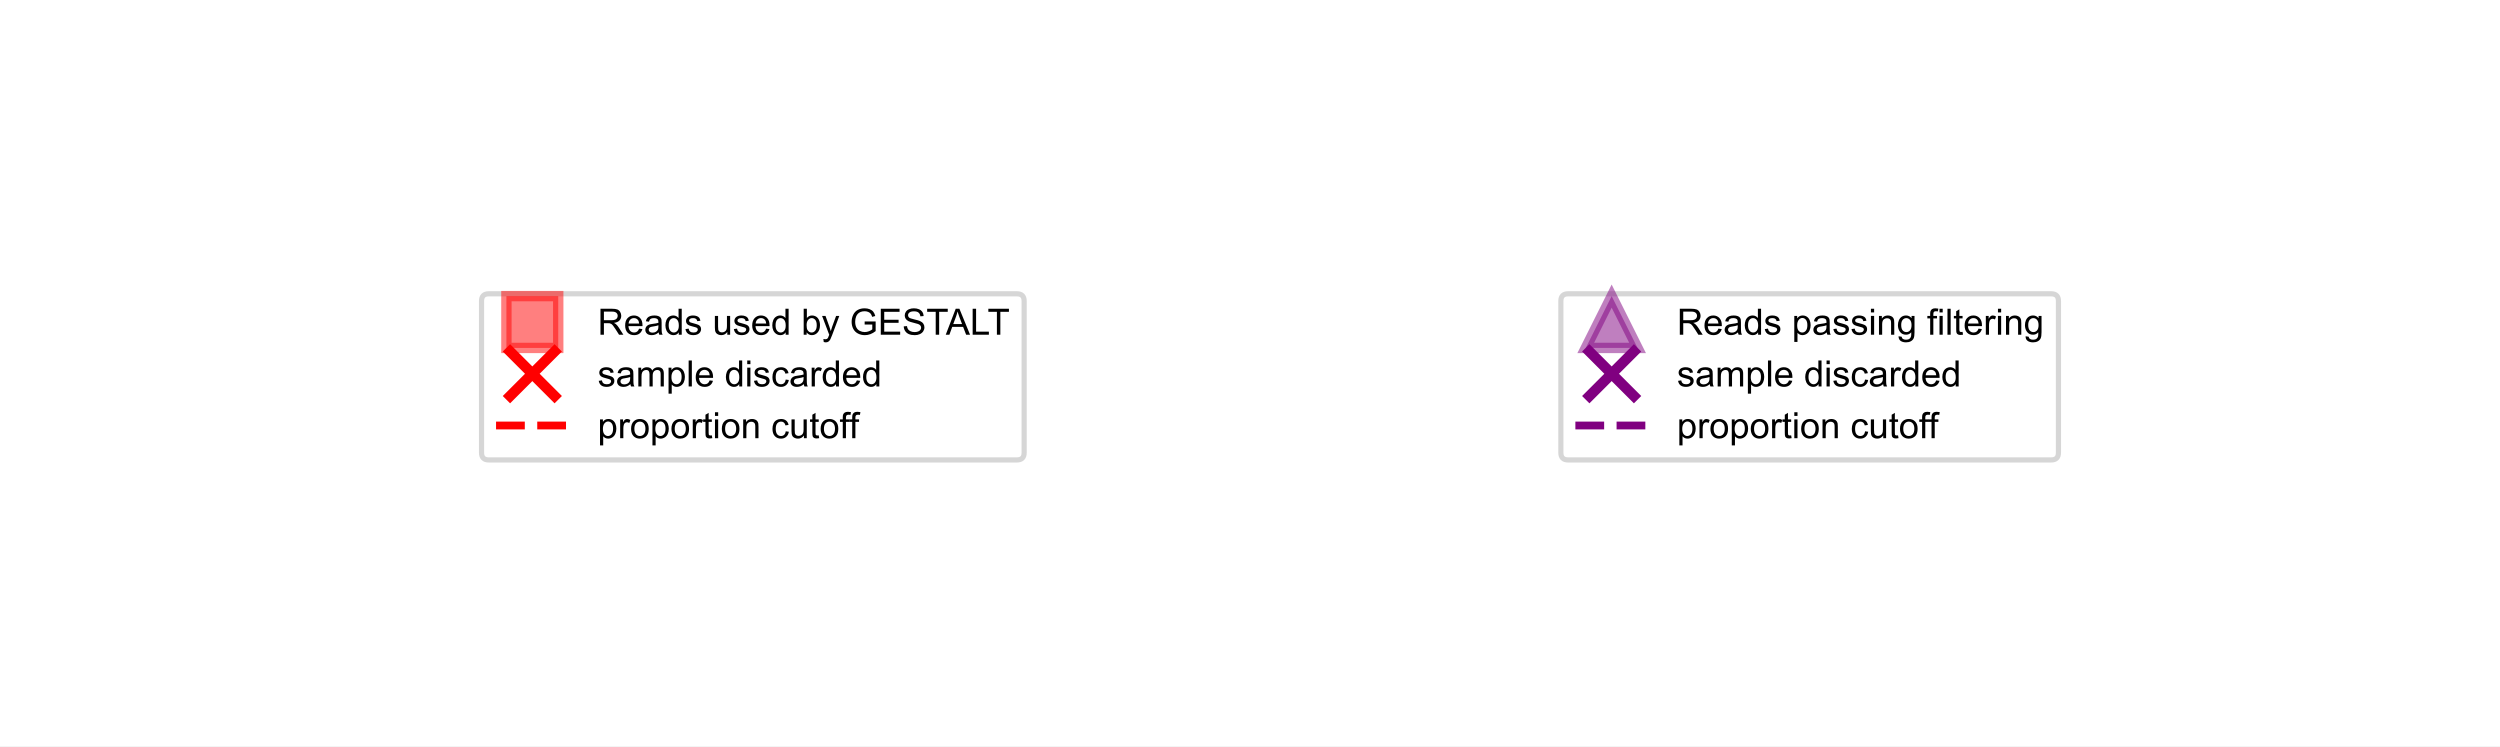
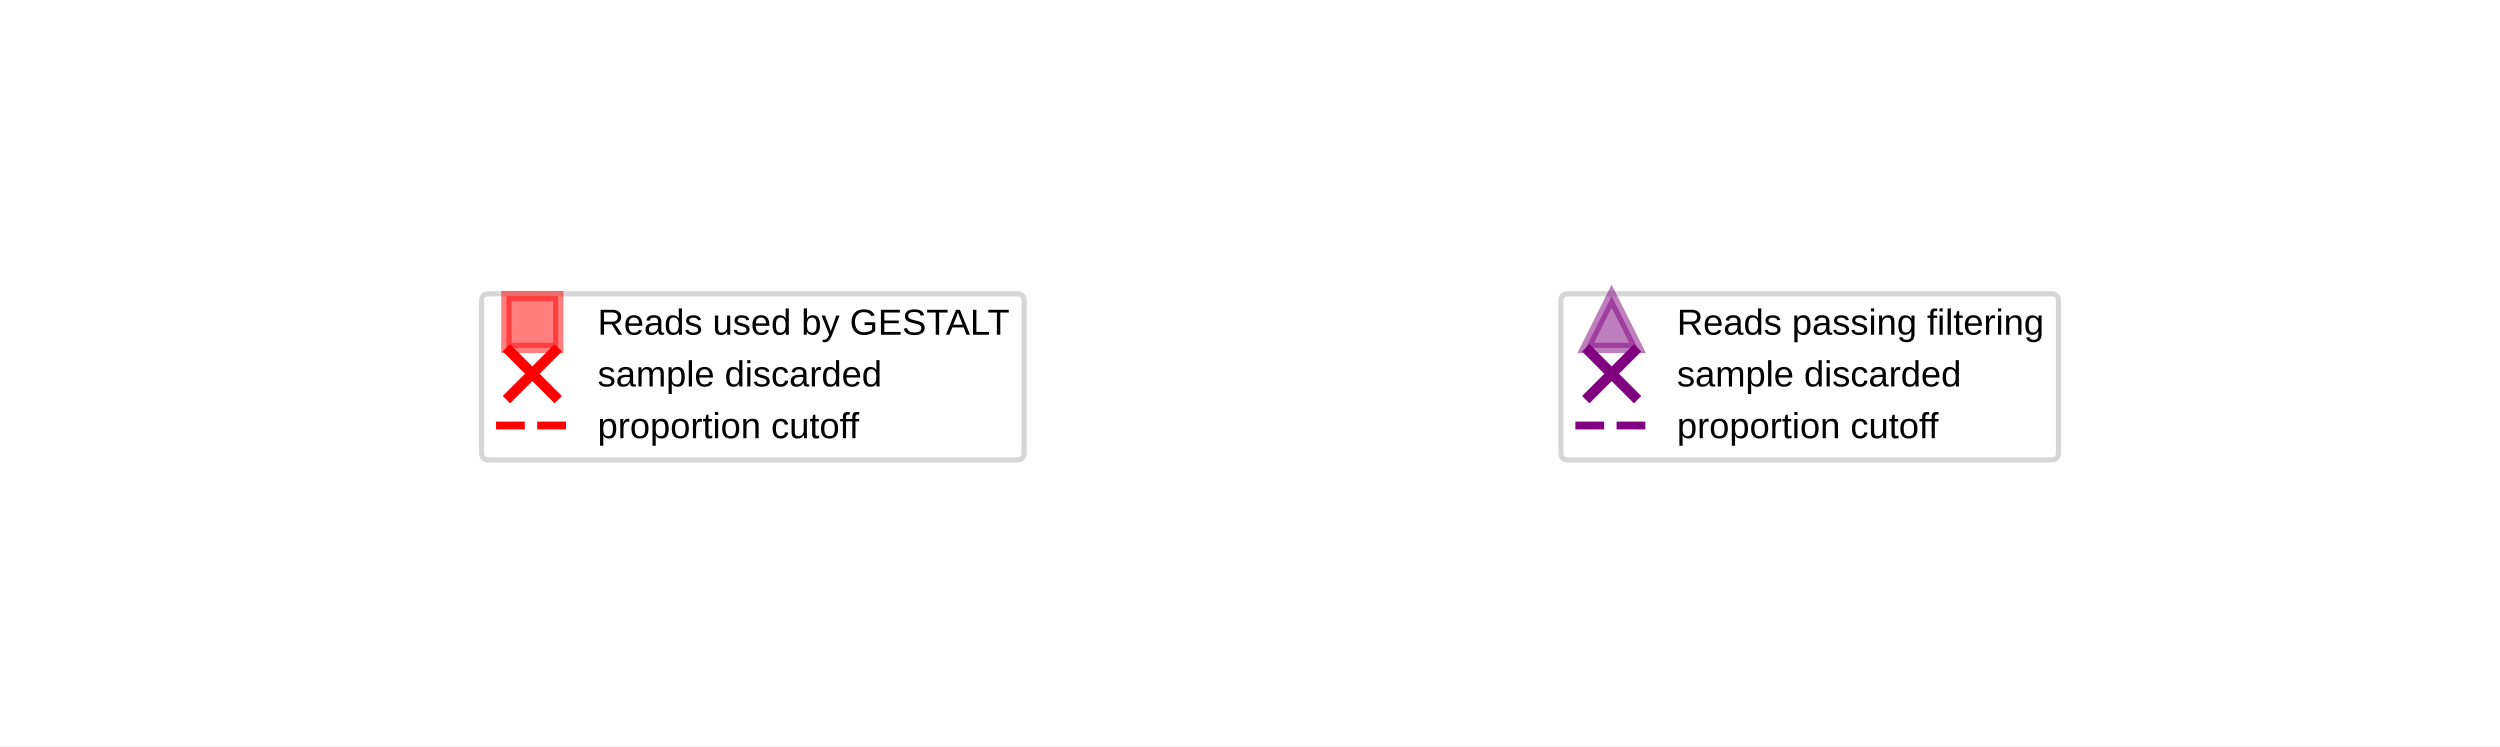
<svg xmlns="http://www.w3.org/2000/svg" xmlns:xlink="http://www.w3.org/1999/xlink" width="482.4pt" height="144pt" viewBox="0 0 482.4 144" version="1.1">
  <defs>
    <style type="text/css">*{stroke-linejoin: round; stroke-linecap: butt}</style>
  </defs>
  <g id="figure_1">
    <g id="patch_1">
      <path d="M 0 144  L 482.4 144  L 482.4 0  L 0 0  z " style="fill: #ffffff" />
    </g>
    <g id="axes_1">
      <g id="legend_1">
        <g id="patch_2">
          <path d="M 94.317 88.749  L 196.219 88.749  Q 197.619 88.749 197.619 87.349  L 197.619 58.091  Q 197.619 56.691 196.219 56.691  L 94.317 56.691  Q 92.917 56.691 92.917 58.091  L 92.917 87.349  Q 92.917 88.749 94.317 88.749  z " style="fill: #ffffff; opacity: 0.8; stroke: #cccccc; stroke-linejoin: miter" />
        </g>
        <g id="line2d_1">
          <defs>
-             <path id="m245044e63f" d="M -5 5  L 5 5  L 5 -5  L -5 -5  z " style="stroke: #ff0000; stroke-opacity: 0.5; stroke-width: 2; stroke-linejoin: miter" />
+             <path id="m1ded32b056" d="M -5 5  L 5 5  L 5 -5  L -5 -5  z " style="stroke: #ff0000; stroke-opacity: 0.5; stroke-width: 2; stroke-linejoin: miter" />
          </defs>
          <g>
-             <use xlink:href="#m245044e63f" x="102.717" y="62.137" style="fill: #ff0000; fill-opacity: 0.5; stroke: #ff0000; stroke-opacity: 0.5; stroke-width: 2; stroke-linejoin: miter" />
+             <use xlink:href="#m1ded32b056" x="102.717" y="62.137" style="fill: #ff0000; fill-opacity: 0.5; stroke: #ff0000; stroke-opacity: 0.5; stroke-width: 2; stroke-linejoin: miter" />
          </g>
        </g>
        <g id="text_1">
-           <g transform="translate(115.3175 64.58688) scale(0.07 -0.07)">
-             <defs>
-               <path id="ArialMT-52" d="M 503 0  L 503 4581  L 2534 4581  Q 3147 4581 3465 4457  Q 3784 4334 3975 4021  Q 4166 3709 4166 3331  Q 4166 2844 3850 2509  Q 3534 2175 2875 2084  Q 3116 1969 3241 1856  Q 3506 1613 3744 1247  L 4541 0  L 3778 0  L 3172 953  Q 2906 1366 2734 1584  Q 2563 1803 2427 1890  Q 2291 1978 2150 2013  Q 2047 2034 1813 2034  L 1109 2034  L 1109 0  L 503 0  z M 1109 2559  L 2413 2559  Q 2828 2559 3062 2645  Q 3297 2731 3419 2920  Q 3541 3109 3541 3331  Q 3541 3656 3305 3865  Q 3069 4075 2559 4075  L 1109 4075  L 1109 2559  z " transform="scale(0.015625)" />
-               <path id="ArialMT-65" d="M 2694 1069  L 3275 997  Q 3138 488 2766 206  Q 2394 -75 1816 -75  Q 1088 -75 661 373  Q 234 822 234 1631  Q 234 2469 665 2931  Q 1097 3394 1784 3394  Q 2450 3394 2872 2941  Q 3294 2488 3294 1666  Q 3294 1616 3291 1516  L 816 1516  Q 847 969 1125 678  Q 1403 388 1819 388  Q 2128 388 2347 550  Q 2566 713 2694 1069  z M 847 1978  L 2700 1978  Q 2663 2397 2488 2606  Q 2219 2931 1791 2931  Q 1403 2931 1139 2672  Q 875 2413 847 1978  z " transform="scale(0.015625)" />
-               <path id="ArialMT-61" d="M 2588 409  Q 2275 144 1986 34  Q 1697 -75 1366 -75  Q 819 -75 525 192  Q 231 459 231 875  Q 231 1119 342 1320  Q 453 1522 633 1644  Q 813 1766 1038 1828  Q 1203 1872 1538 1913  Q 2219 1994 2541 2106  Q 2544 2222 2544 2253  Q 2544 2597 2384 2738  Q 2169 2928 1744 2928  Q 1347 2928 1158 2789  Q 969 2650 878 2297  L 328 2372  Q 403 2725 575 2942  Q 747 3159 1072 3276  Q 1397 3394 1825 3394  Q 2250 3394 2515 3294  Q 2781 3194 2906 3042  Q 3031 2891 3081 2659  Q 3109 2516 3109 2141  L 3109 1391  Q 3109 606 3145 398  Q 3181 191 3288 0  L 2700 0  Q 2613 175 2588 409  z M 2541 1666  Q 2234 1541 1622 1453  Q 1275 1403 1131 1340  Q 988 1278 909 1158  Q 831 1038 831 891  Q 831 666 1001 516  Q 1172 366 1500 366  Q 1825 366 2078 508  Q 2331 650 2450 897  Q 2541 1088 2541 1459  L 2541 1666  z " transform="scale(0.015625)" />
-               <path id="ArialMT-64" d="M 2575 0  L 2575 419  Q 2259 -75 1647 -75  Q 1250 -75 917 144  Q 584 363 401 755  Q 219 1147 219 1656  Q 219 2153 384 2558  Q 550 2963 881 3178  Q 1213 3394 1622 3394  Q 1922 3394 2156 3267  Q 2391 3141 2538 2938  L 2538 4581  L 3097 4581  L 3097 0  L 2575 0  z M 797 1656  Q 797 1019 1065 703  Q 1334 388 1700 388  Q 2069 388 2326 689  Q 2584 991 2584 1609  Q 2584 2291 2321 2609  Q 2059 2928 1675 2928  Q 1300 2928 1048 2622  Q 797 2316 797 1656  z " transform="scale(0.015625)" />
-               <path id="ArialMT-73" d="M 197 991  L 753 1078  Q 800 744 1014 566  Q 1228 388 1613 388  Q 2000 388 2187 545  Q 2375 703 2375 916  Q 2375 1106 2209 1216  Q 2094 1291 1634 1406  Q 1016 1563 777 1677  Q 538 1791 414 1992  Q 291 2194 291 2438  Q 291 2659 392 2848  Q 494 3038 669 3163  Q 800 3259 1026 3326  Q 1253 3394 1513 3394  Q 1903 3394 2198 3281  Q 2494 3169 2634 2976  Q 2775 2784 2828 2463  L 2278 2388  Q 2241 2644 2061 2787  Q 1881 2931 1553 2931  Q 1166 2931 1000 2803  Q 834 2675 834 2503  Q 834 2394 903 2306  Q 972 2216 1119 2156  Q 1203 2125 1616 2013  Q 2213 1853 2448 1751  Q 2684 1650 2818 1456  Q 2953 1263 2953 975  Q 2953 694 2789 445  Q 2625 197 2315 61  Q 2006 -75 1616 -75  Q 969 -75 630 194  Q 291 463 197 991  z " transform="scale(0.015625)" />
-               <path id="ArialMT-20" transform="scale(0.015625)" />
-               <path id="ArialMT-75" d="M 2597 0  L 2597 488  Q 2209 -75 1544 -75  Q 1250 -75 995 37  Q 741 150 617 320  Q 494 491 444 738  Q 409 903 409 1263  L 409 3319  L 972 3319  L 972 1478  Q 972 1038 1006 884  Q 1059 663 1231 536  Q 1403 409 1656 409  Q 1909 409 2131 539  Q 2353 669 2445 892  Q 2538 1116 2538 1541  L 2538 3319  L 3100 3319  L 3100 0  L 2597 0  z " transform="scale(0.015625)" />
-               <path id="ArialMT-62" d="M 941 0  L 419 0  L 419 4581  L 981 4581  L 981 2947  Q 1338 3394 1891 3394  Q 2197 3394 2470 3270  Q 2744 3147 2920 2923  Q 3097 2700 3197 2384  Q 3297 2069 3297 1709  Q 3297 856 2875 390  Q 2453 -75 1863 -75  Q 1275 -75 941 416  L 941 0  z M 934 1684  Q 934 1088 1097 822  Q 1363 388 1816 388  Q 2184 388 2453 708  Q 2722 1028 2722 1663  Q 2722 2313 2464 2622  Q 2206 2931 1841 2931  Q 1472 2931 1203 2611  Q 934 2291 934 1684  z " transform="scale(0.015625)" />
-               <path id="ArialMT-79" d="M 397 -1278  L 334 -750  Q 519 -800 656 -800  Q 844 -800 956 -737  Q 1069 -675 1141 -563  Q 1194 -478 1313 -144  Q 1328 -97 1363 -6  L 103 3319  L 709 3319  L 1400 1397  Q 1534 1031 1641 628  Q 1738 1016 1872 1384  L 2581 3319  L 3144 3319  L 1881 -56  Q 1678 -603 1566 -809  Q 1416 -1088 1222 -1217  Q 1028 -1347 759 -1347  Q 597 -1347 397 -1278  z " transform="scale(0.015625)" />
-               <path id="ArialMT-47" d="M 2638 1797  L 2638 2334  L 4578 2338  L 4578 638  Q 4131 281 3656 101  Q 3181 -78 2681 -78  Q 2006 -78 1454 211  Q 903 500 622 1047  Q 341 1594 341 2269  Q 341 2938 620 3517  Q 900 4097 1425 4378  Q 1950 4659 2634 4659  Q 3131 4659 3532 4498  Q 3934 4338 4162 4050  Q 4391 3763 4509 3300  L 3963 3150  Q 3859 3500 3706 3700  Q 3553 3900 3268 4020  Q 2984 4141 2638 4141  Q 2222 4141 1919 4014  Q 1616 3888 1430 3681  Q 1244 3475 1141 3228  Q 966 2803 966 2306  Q 966 1694 1177 1281  Q 1388 869 1791 669  Q 2194 469 2647 469  Q 3041 469 3416 620  Q 3791 772 3984 944  L 3984 1797  L 2638 1797  z " transform="scale(0.015625)" />
-               <path id="ArialMT-45" d="M 506 0  L 506 4581  L 3819 4581  L 3819 4041  L 1113 4041  L 1113 2638  L 3647 2638  L 3647 2100  L 1113 2100  L 1113 541  L 3925 541  L 3925 0  L 506 0  z " transform="scale(0.015625)" />
-               <path id="ArialMT-53" d="M 288 1472  L 859 1522  Q 900 1178 1048 958  Q 1197 738 1509 602  Q 1822 466 2213 466  Q 2559 466 2825 569  Q 3091 672 3220 851  Q 3350 1031 3350 1244  Q 3350 1459 3225 1620  Q 3100 1781 2813 1891  Q 2628 1963 1997 2114  Q 1366 2266 1113 2400  Q 784 2572 623 2826  Q 463 3081 463 3397  Q 463 3744 659 4045  Q 856 4347 1234 4503  Q 1613 4659 2075 4659  Q 2584 4659 2973 4495  Q 3363 4331 3572 4012  Q 3781 3694 3797 3291  L 3216 3247  Q 3169 3681 2898 3903  Q 2628 4125 2100 4125  Q 1550 4125 1298 3923  Q 1047 3722 1047 3438  Q 1047 3191 1225 3031  Q 1400 2872 2139 2705  Q 2878 2538 3153 2413  Q 3553 2228 3743 1945  Q 3934 1663 3934 1294  Q 3934 928 3725 604  Q 3516 281 3123 101  Q 2731 -78 2241 -78  Q 1619 -78 1198 103  Q 778 284 539 648  Q 300 1013 288 1472  z " transform="scale(0.015625)" />
-               <path id="ArialMT-54" d="M 1659 0  L 1659 4041  L 150 4041  L 150 4581  L 3781 4581  L 3781 4041  L 2266 4041  L 2266 0  L 1659 0  z " transform="scale(0.015625)" />
-               <path id="ArialMT-41" d="M -9 0  L 1750 4581  L 2403 4581  L 4278 0  L 3588 0  L 3053 1388  L 1138 1388  L 634 0  L -9 0  z M 1313 1881  L 2866 1881  L 2388 3150  Q 2169 3728 2063 4100  Q 1975 3659 1816 3225  L 1313 1881  z " transform="scale(0.015625)" />
-               <path id="ArialMT-4c" d="M 469 0  L 469 4581  L 1075 4581  L 1075 541  L 3331 541  L 3331 0  L 469 0  z " transform="scale(0.015625)" />
-             </defs>
-             <use xlink:href="#ArialMT-52" />
-             <use xlink:href="#ArialMT-65" transform="translate(72.2168 0)" />
-             <use xlink:href="#ArialMT-61" transform="translate(127.832 0)" />
-             <use xlink:href="#ArialMT-64" transform="translate(183.4473 0)" />
-             <use xlink:href="#ArialMT-73" transform="translate(239.0625 0)" />
-             <use xlink:href="#ArialMT-20" transform="translate(289.0625 0)" />
-             <use xlink:href="#ArialMT-75" transform="translate(316.8457 0)" />
-             <use xlink:href="#ArialMT-73" transform="translate(372.4609 0)" />
-             <use xlink:href="#ArialMT-65" transform="translate(422.4609 0)" />
-             <use xlink:href="#ArialMT-64" transform="translate(478.0762 0)" />
-             <use xlink:href="#ArialMT-20" transform="translate(533.6914 0)" />
-             <use xlink:href="#ArialMT-62" transform="translate(561.4746 0)" />
-             <use xlink:href="#ArialMT-79" transform="translate(617.0898 0)" />
-             <use xlink:href="#ArialMT-20" transform="translate(667.0898 0)" />
-             <use xlink:href="#ArialMT-47" transform="translate(694.873 0)" />
-             <use xlink:href="#ArialMT-45" transform="translate(772.6562 0)" />
-             <use xlink:href="#ArialMT-53" transform="translate(839.3555 0)" />
-             <use xlink:href="#ArialMT-54" transform="translate(906.0547 0)" />
-             <use xlink:href="#ArialMT-41" transform="translate(959.7637 0)" />
-             <use xlink:href="#ArialMT-4c" transform="translate(1026.463 0)" />
-             <use xlink:href="#ArialMT-54" transform="translate(1074.703 0)" />
-           </g>
+           <text style="font-size: 7px; font-family: 'Arial'; text-anchor: start" x="115.317" y="64.587" transform="rotate(-0 115.3175 64.58688)">Reads used by GESTALT</text>
        </g>
        <g id="line2d_2">
          <defs>
-             <path id="mef90433e77" d="M -5 5  L 5 -5  M -5 -5  L 5 5  " style="stroke: #ff0000; stroke-width: 2" />
+             <path id="mcf25966373" d="M -5 5  L 5 -5  M -5 -5  L 5 5  " style="stroke: #ff0000; stroke-width: 2" />
          </defs>
          <g>
-             <use xlink:href="#mef90433e77" x="102.717" y="72.121" style="fill: #ff0000; stroke: #ff0000; stroke-width: 2" />
+             <use xlink:href="#mcf25966373" x="102.717" y="72.121" style="fill: #ff0000; stroke: #ff0000; stroke-width: 2" />
          </g>
        </g>
        <g id="text_2">
-           <g transform="translate(115.3175 74.57063) scale(0.07 -0.07)">
-             <defs>
-               <path id="ArialMT-6d" d="M 422 0  L 422 3319  L 925 3319  L 925 2853  Q 1081 3097 1340 3245  Q 1600 3394 1931 3394  Q 2300 3394 2536 3241  Q 2772 3088 2869 2813  Q 3263 3394 3894 3394  Q 4388 3394 4653 3120  Q 4919 2847 4919 2278  L 4919 0  L 4359 0  L 4359 2091  Q 4359 2428 4304 2576  Q 4250 2725 4106 2815  Q 3963 2906 3769 2906  Q 3419 2906 3187 2673  Q 2956 2441 2956 1928  L 2956 0  L 2394 0  L 2394 2156  Q 2394 2531 2256 2718  Q 2119 2906 1806 2906  Q 1569 2906 1367 2781  Q 1166 2656 1075 2415  Q 984 2175 984 1722  L 984 0  L 422 0  z " transform="scale(0.015625)" />
-               <path id="ArialMT-70" d="M 422 -1272  L 422 3319  L 934 3319  L 934 2888  Q 1116 3141 1344 3267  Q 1572 3394 1897 3394  Q 2322 3394 2647 3175  Q 2972 2956 3137 2557  Q 3303 2159 3303 1684  Q 3303 1175 3120 767  Q 2938 359 2589 142  Q 2241 -75 1856 -75  Q 1575 -75 1351 44  Q 1128 163 984 344  L 984 -1272  L 422 -1272  z M 931 1641  Q 931 1000 1190 694  Q 1450 388 1819 388  Q 2194 388 2461 705  Q 2728 1022 2728 1688  Q 2728 2322 2467 2637  Q 2206 2953 1844 2953  Q 1484 2953 1207 2617  Q 931 2281 931 1641  z " transform="scale(0.015625)" />
-               <path id="ArialMT-6c" d="M 409 0  L 409 4581  L 972 4581  L 972 0  L 409 0  z " transform="scale(0.015625)" />
-               <path id="ArialMT-69" d="M 425 3934  L 425 4581  L 988 4581  L 988 3934  L 425 3934  z M 425 0  L 425 3319  L 988 3319  L 988 0  L 425 0  z " transform="scale(0.015625)" />
-               <path id="ArialMT-63" d="M 2588 1216  L 3141 1144  Q 3050 572 2676 248  Q 2303 -75 1759 -75  Q 1078 -75 664 370  Q 250 816 250 1647  Q 250 2184 428 2587  Q 606 2991 970 3192  Q 1334 3394 1763 3394  Q 2303 3394 2647 3120  Q 2991 2847 3088 2344  L 2541 2259  Q 2463 2594 2264 2762  Q 2066 2931 1784 2931  Q 1359 2931 1093 2626  Q 828 2322 828 1663  Q 828 994 1084 691  Q 1341 388 1753 388  Q 2084 388 2306 591  Q 2528 794 2588 1216  z " transform="scale(0.015625)" />
-               <path id="ArialMT-72" d="M 416 0  L 416 3319  L 922 3319  L 922 2816  Q 1116 3169 1280 3281  Q 1444 3394 1641 3394  Q 1925 3394 2219 3213  L 2025 2691  Q 1819 2813 1613 2813  Q 1428 2813 1281 2702  Q 1134 2591 1072 2394  Q 978 2094 978 1738  L 978 0  L 416 0  z " transform="scale(0.015625)" />
-             </defs>
-             <use xlink:href="#ArialMT-73" />
-             <use xlink:href="#ArialMT-61" transform="translate(50 0)" />
-             <use xlink:href="#ArialMT-6d" transform="translate(105.6152 0)" />
-             <use xlink:href="#ArialMT-70" transform="translate(188.916 0)" />
-             <use xlink:href="#ArialMT-6c" transform="translate(244.5312 0)" />
-             <use xlink:href="#ArialMT-65" transform="translate(266.748 0)" />
-             <use xlink:href="#ArialMT-20" transform="translate(322.3633 0)" />
-             <use xlink:href="#ArialMT-64" transform="translate(350.1465 0)" />
-             <use xlink:href="#ArialMT-69" transform="translate(405.7617 0)" />
-             <use xlink:href="#ArialMT-73" transform="translate(427.9785 0)" />
-             <use xlink:href="#ArialMT-63" transform="translate(477.9785 0)" />
-             <use xlink:href="#ArialMT-61" transform="translate(527.9785 0)" />
-             <use xlink:href="#ArialMT-72" transform="translate(583.5938 0)" />
-             <use xlink:href="#ArialMT-64" transform="translate(616.8945 0)" />
-             <use xlink:href="#ArialMT-65" transform="translate(672.5098 0)" />
-             <use xlink:href="#ArialMT-64" transform="translate(728.125 0)" />
-           </g>
+           <text style="font-size: 7px; font-family: 'Arial'; text-anchor: start" x="115.317" y="74.571" transform="rotate(-0 115.3175 74.57063)">sample discarded</text>
        </g>
        <g id="line2d_3">
          <path d="M 95.717 82.108  L 102.717 82.108  L 109.717 82.108  " style="fill: none; stroke-dasharray: 5.55,2.4; stroke-dashoffset: 0; stroke: #ff0000; stroke-width: 1.5" />
        </g>
        <g id="text_3">
-           <g transform="translate(115.3175 84.55766) scale(0.07 -0.07)">
-             <defs>
-               <path id="ArialMT-6f" d="M 213 1659  Q 213 2581 725 3025  Q 1153 3394 1769 3394  Q 2453 3394 2887 2945  Q 3322 2497 3322 1706  Q 3322 1066 3130 698  Q 2938 331 2570 128  Q 2203 -75 1769 -75  Q 1072 -75 642 372  Q 213 819 213 1659  z M 791 1659  Q 791 1022 1069 705  Q 1347 388 1769 388  Q 2188 388 2466 706  Q 2744 1025 2744 1678  Q 2744 2294 2464 2611  Q 2184 2928 1769 2928  Q 1347 2928 1069 2612  Q 791 2297 791 1659  z " transform="scale(0.015625)" />
-               <path id="ArialMT-74" d="M 1650 503  L 1731 6  Q 1494 -44 1306 -44  Q 1000 -44 831 53  Q 663 150 594 308  Q 525 466 525 972  L 525 2881  L 113 2881  L 113 3319  L 525 3319  L 525 4141  L 1084 4478  L 1084 3319  L 1650 3319  L 1650 2881  L 1084 2881  L 1084 941  Q 1084 700 1114 631  Q 1144 563 1211 522  Q 1278 481 1403 481  Q 1497 481 1650 503  z " transform="scale(0.015625)" />
-               <path id="ArialMT-6e" d="M 422 0  L 422 3319  L 928 3319  L 928 2847  Q 1294 3394 1984 3394  Q 2284 3394 2536 3286  Q 2788 3178 2913 3003  Q 3038 2828 3088 2588  Q 3119 2431 3119 2041  L 3119 0  L 2556 0  L 2556 2019  Q 2556 2363 2490 2533  Q 2425 2703 2258 2804  Q 2091 2906 1866 2906  Q 1506 2906 1245 2678  Q 984 2450 984 1813  L 984 0  L 422 0  z " transform="scale(0.015625)" />
-               <path id="ArialMT-66" d="M 556 0  L 556 2881  L 59 2881  L 59 3319  L 556 3319  L 556 3672  Q 556 4006 616 4169  Q 697 4388 901 4523  Q 1106 4659 1475 4659  Q 1713 4659 2000 4603  L 1916 4113  Q 1741 4144 1584 4144  Q 1328 4144 1222 4034  Q 1116 3925 1116 3625  L 1116 3319  L 1763 3319  L 1763 2881  L 1116 2881  L 1116 0  L 556 0  z " transform="scale(0.015625)" />
-             </defs>
-             <use xlink:href="#ArialMT-70" />
-             <use xlink:href="#ArialMT-72" transform="translate(55.61523 0)" />
-             <use xlink:href="#ArialMT-6f" transform="translate(88.91602 0)" />
-             <use xlink:href="#ArialMT-70" transform="translate(144.5312 0)" />
-             <use xlink:href="#ArialMT-6f" transform="translate(200.1465 0)" />
-             <use xlink:href="#ArialMT-72" transform="translate(255.7617 0)" />
-             <use xlink:href="#ArialMT-74" transform="translate(289.0625 0)" />
-             <use xlink:href="#ArialMT-69" transform="translate(316.8457 0)" />
-             <use xlink:href="#ArialMT-6f" transform="translate(339.0625 0)" />
-             <use xlink:href="#ArialMT-6e" transform="translate(394.6777 0)" />
-             <use xlink:href="#ArialMT-20" transform="translate(450.293 0)" />
-             <use xlink:href="#ArialMT-63" transform="translate(478.0762 0)" />
-             <use xlink:href="#ArialMT-75" transform="translate(528.0762 0)" />
-             <use xlink:href="#ArialMT-74" transform="translate(583.6914 0)" />
-             <use xlink:href="#ArialMT-6f" transform="translate(611.4746 0)" />
-             <use xlink:href="#ArialMT-66" transform="translate(667.0898 0)" />
-             <use xlink:href="#ArialMT-66" transform="translate(693.123 0)" />
-           </g>
+           <text style="font-size: 7px; font-family: 'Arial'; text-anchor: start" x="115.317" y="84.558" transform="rotate(-0 115.3175 84.55766)">proportion cutoff</text>
        </g>
      </g>
    </g>
    <g id="axes_2">
      <g id="legend_2">
        <g id="patch_3">
          <path d="M 302.585 88.749  L 395.798 88.749  Q 397.198 88.749 397.198 87.349  L 397.198 58.091  Q 397.198 56.691 395.798 56.691  L 302.585 56.691  Q 301.185 56.691 301.185 58.091  L 301.185 87.349  Q 301.185 88.749 302.585 88.749  z " style="fill: #ffffff; opacity: 0.8; stroke: #cccccc; stroke-linejoin: miter" />
        </g>
        <g id="line2d_4">
          <defs>
-             <path id="m4bed12a84e" d="M 0 -5  L -5 5  L 5 5  z " style="stroke: #800080; stroke-opacity: 0.5; stroke-width: 2; stroke-linejoin: miter" />
+             <path id="mb99fd4a57d" d="M 0 -5  L -5 5  L 5 5  z " style="stroke: #800080; stroke-opacity: 0.5; stroke-width: 2; stroke-linejoin: miter" />
          </defs>
          <g>
-             <use xlink:href="#m4bed12a84e" x="310.985" y="62.137" style="fill: #800080; fill-opacity: 0.5; stroke: #800080; stroke-opacity: 0.5; stroke-width: 2; stroke-linejoin: miter" />
+             <use xlink:href="#mb99fd4a57d" x="310.985" y="62.137" style="fill: #800080; fill-opacity: 0.5; stroke: #800080; stroke-opacity: 0.5; stroke-width: 2; stroke-linejoin: miter" />
          </g>
        </g>
        <g id="text_4">
-           <g transform="translate(323.5855 64.58688) scale(0.07 -0.07)">
-             <defs>
-               <path id="ArialMT-67" d="M 319 -275  L 866 -356  Q 900 -609 1056 -725  Q 1266 -881 1628 -881  Q 2019 -881 2231 -725  Q 2444 -569 2519 -288  Q 2563 -116 2559 434  Q 2191 0 1641 0  Q 956 0 581 494  Q 206 988 206 1678  Q 206 2153 378 2554  Q 550 2956 876 3175  Q 1203 3394 1644 3394  Q 2231 3394 2613 2919  L 2613 3319  L 3131 3319  L 3131 450  Q 3131 -325 2973 -648  Q 2816 -972 2473 -1159  Q 2131 -1347 1631 -1347  Q 1038 -1347 672 -1080  Q 306 -813 319 -275  z M 784 1719  Q 784 1066 1043 766  Q 1303 466 1694 466  Q 2081 466 2343 764  Q 2606 1063 2606 1700  Q 2606 2309 2336 2618  Q 2066 2928 1684 2928  Q 1309 2928 1046 2623  Q 784 2319 784 1719  z " transform="scale(0.015625)" />
-             </defs>
-             <use xlink:href="#ArialMT-52" />
-             <use xlink:href="#ArialMT-65" transform="translate(72.2168 0)" />
-             <use xlink:href="#ArialMT-61" transform="translate(127.832 0)" />
-             <use xlink:href="#ArialMT-64" transform="translate(183.4473 0)" />
-             <use xlink:href="#ArialMT-73" transform="translate(239.0625 0)" />
-             <use xlink:href="#ArialMT-20" transform="translate(289.0625 0)" />
-             <use xlink:href="#ArialMT-70" transform="translate(316.8457 0)" />
-             <use xlink:href="#ArialMT-61" transform="translate(372.4609 0)" />
-             <use xlink:href="#ArialMT-73" transform="translate(428.0762 0)" />
-             <use xlink:href="#ArialMT-73" transform="translate(478.0762 0)" />
-             <use xlink:href="#ArialMT-69" transform="translate(528.0762 0)" />
-             <use xlink:href="#ArialMT-6e" transform="translate(550.293 0)" />
-             <use xlink:href="#ArialMT-67" transform="translate(605.9082 0)" />
-             <use xlink:href="#ArialMT-20" transform="translate(661.5234 0)" />
-             <use xlink:href="#ArialMT-66" transform="translate(689.3066 0)" />
-             <use xlink:href="#ArialMT-69" transform="translate(717.0898 0)" />
-             <use xlink:href="#ArialMT-6c" transform="translate(739.3066 0)" />
-             <use xlink:href="#ArialMT-74" transform="translate(761.5234 0)" />
-             <use xlink:href="#ArialMT-65" transform="translate(789.3066 0)" />
-             <use xlink:href="#ArialMT-72" transform="translate(844.9219 0)" />
-             <use xlink:href="#ArialMT-69" transform="translate(878.2227 0)" />
-             <use xlink:href="#ArialMT-6e" transform="translate(900.4395 0)" />
-             <use xlink:href="#ArialMT-67" transform="translate(956.0547 0)" />
-           </g>
+           <text style="font-size: 7px; font-family: 'Arial'; text-anchor: start" x="323.585" y="64.587" transform="rotate(-0 323.5855 64.58688)">Reads passing filtering</text>
        </g>
        <g id="line2d_5">
          <defs>
-             <path id="mdafa01a9ee" d="M -5 5  L 5 -5  M -5 -5  L 5 5  " style="stroke: #800080; stroke-width: 2" />
+             <path id="mc8fbca0e19" d="M -5 5  L 5 -5  M -5 -5  L 5 5  " style="stroke: #800080; stroke-width: 2" />
          </defs>
          <g>
-             <use xlink:href="#mdafa01a9ee" x="310.985" y="72.121" style="fill: #800080; stroke: #800080; stroke-width: 2" />
+             <use xlink:href="#mc8fbca0e19" x="310.985" y="72.121" style="fill: #800080; stroke: #800080; stroke-width: 2" />
          </g>
        </g>
        <g id="text_5">
-           <g transform="translate(323.5855 74.57063) scale(0.07 -0.07)">
-             <use xlink:href="#ArialMT-73" />
-             <use xlink:href="#ArialMT-61" transform="translate(50 0)" />
-             <use xlink:href="#ArialMT-6d" transform="translate(105.6152 0)" />
-             <use xlink:href="#ArialMT-70" transform="translate(188.916 0)" />
-             <use xlink:href="#ArialMT-6c" transform="translate(244.5312 0)" />
-             <use xlink:href="#ArialMT-65" transform="translate(266.748 0)" />
-             <use xlink:href="#ArialMT-20" transform="translate(322.3633 0)" />
-             <use xlink:href="#ArialMT-64" transform="translate(350.1465 0)" />
-             <use xlink:href="#ArialMT-69" transform="translate(405.7617 0)" />
-             <use xlink:href="#ArialMT-73" transform="translate(427.9785 0)" />
-             <use xlink:href="#ArialMT-63" transform="translate(477.9785 0)" />
-             <use xlink:href="#ArialMT-61" transform="translate(527.9785 0)" />
-             <use xlink:href="#ArialMT-72" transform="translate(583.5938 0)" />
-             <use xlink:href="#ArialMT-64" transform="translate(616.8945 0)" />
-             <use xlink:href="#ArialMT-65" transform="translate(672.5098 0)" />
-             <use xlink:href="#ArialMT-64" transform="translate(728.125 0)" />
-           </g>
+           <text style="font-size: 7px; font-family: 'Arial'; text-anchor: start" x="323.585" y="74.571" transform="rotate(-0 323.5855 74.57063)">sample discarded</text>
        </g>
        <g id="line2d_6">
          <path d="M 303.985 82.108  L 310.985 82.108  L 317.985 82.108  " style="fill: none; stroke-dasharray: 5.55,2.4; stroke-dashoffset: 0; stroke: #800080; stroke-width: 1.5" />
        </g>
        <g id="text_6">
-           <g transform="translate(323.5855 84.55766) scale(0.07 -0.07)">
-             <use xlink:href="#ArialMT-70" />
-             <use xlink:href="#ArialMT-72" transform="translate(55.61523 0)" />
-             <use xlink:href="#ArialMT-6f" transform="translate(88.91602 0)" />
-             <use xlink:href="#ArialMT-70" transform="translate(144.5312 0)" />
-             <use xlink:href="#ArialMT-6f" transform="translate(200.1465 0)" />
-             <use xlink:href="#ArialMT-72" transform="translate(255.7617 0)" />
-             <use xlink:href="#ArialMT-74" transform="translate(289.0625 0)" />
-             <use xlink:href="#ArialMT-69" transform="translate(316.8457 0)" />
-             <use xlink:href="#ArialMT-6f" transform="translate(339.0625 0)" />
-             <use xlink:href="#ArialMT-6e" transform="translate(394.6777 0)" />
-             <use xlink:href="#ArialMT-20" transform="translate(450.293 0)" />
-             <use xlink:href="#ArialMT-63" transform="translate(478.0762 0)" />
-             <use xlink:href="#ArialMT-75" transform="translate(528.0762 0)" />
-             <use xlink:href="#ArialMT-74" transform="translate(583.6914 0)" />
-             <use xlink:href="#ArialMT-6f" transform="translate(611.4746 0)" />
-             <use xlink:href="#ArialMT-66" transform="translate(667.0898 0)" />
-             <use xlink:href="#ArialMT-66" transform="translate(693.123 0)" />
-           </g>
+           <text style="font-size: 7px; font-family: 'Arial'; text-anchor: start" x="323.585" y="84.558" transform="rotate(-0 323.5855 84.55766)">proportion cutoff</text>
        </g>
      </g>
    </g>
  </g>
</svg>
